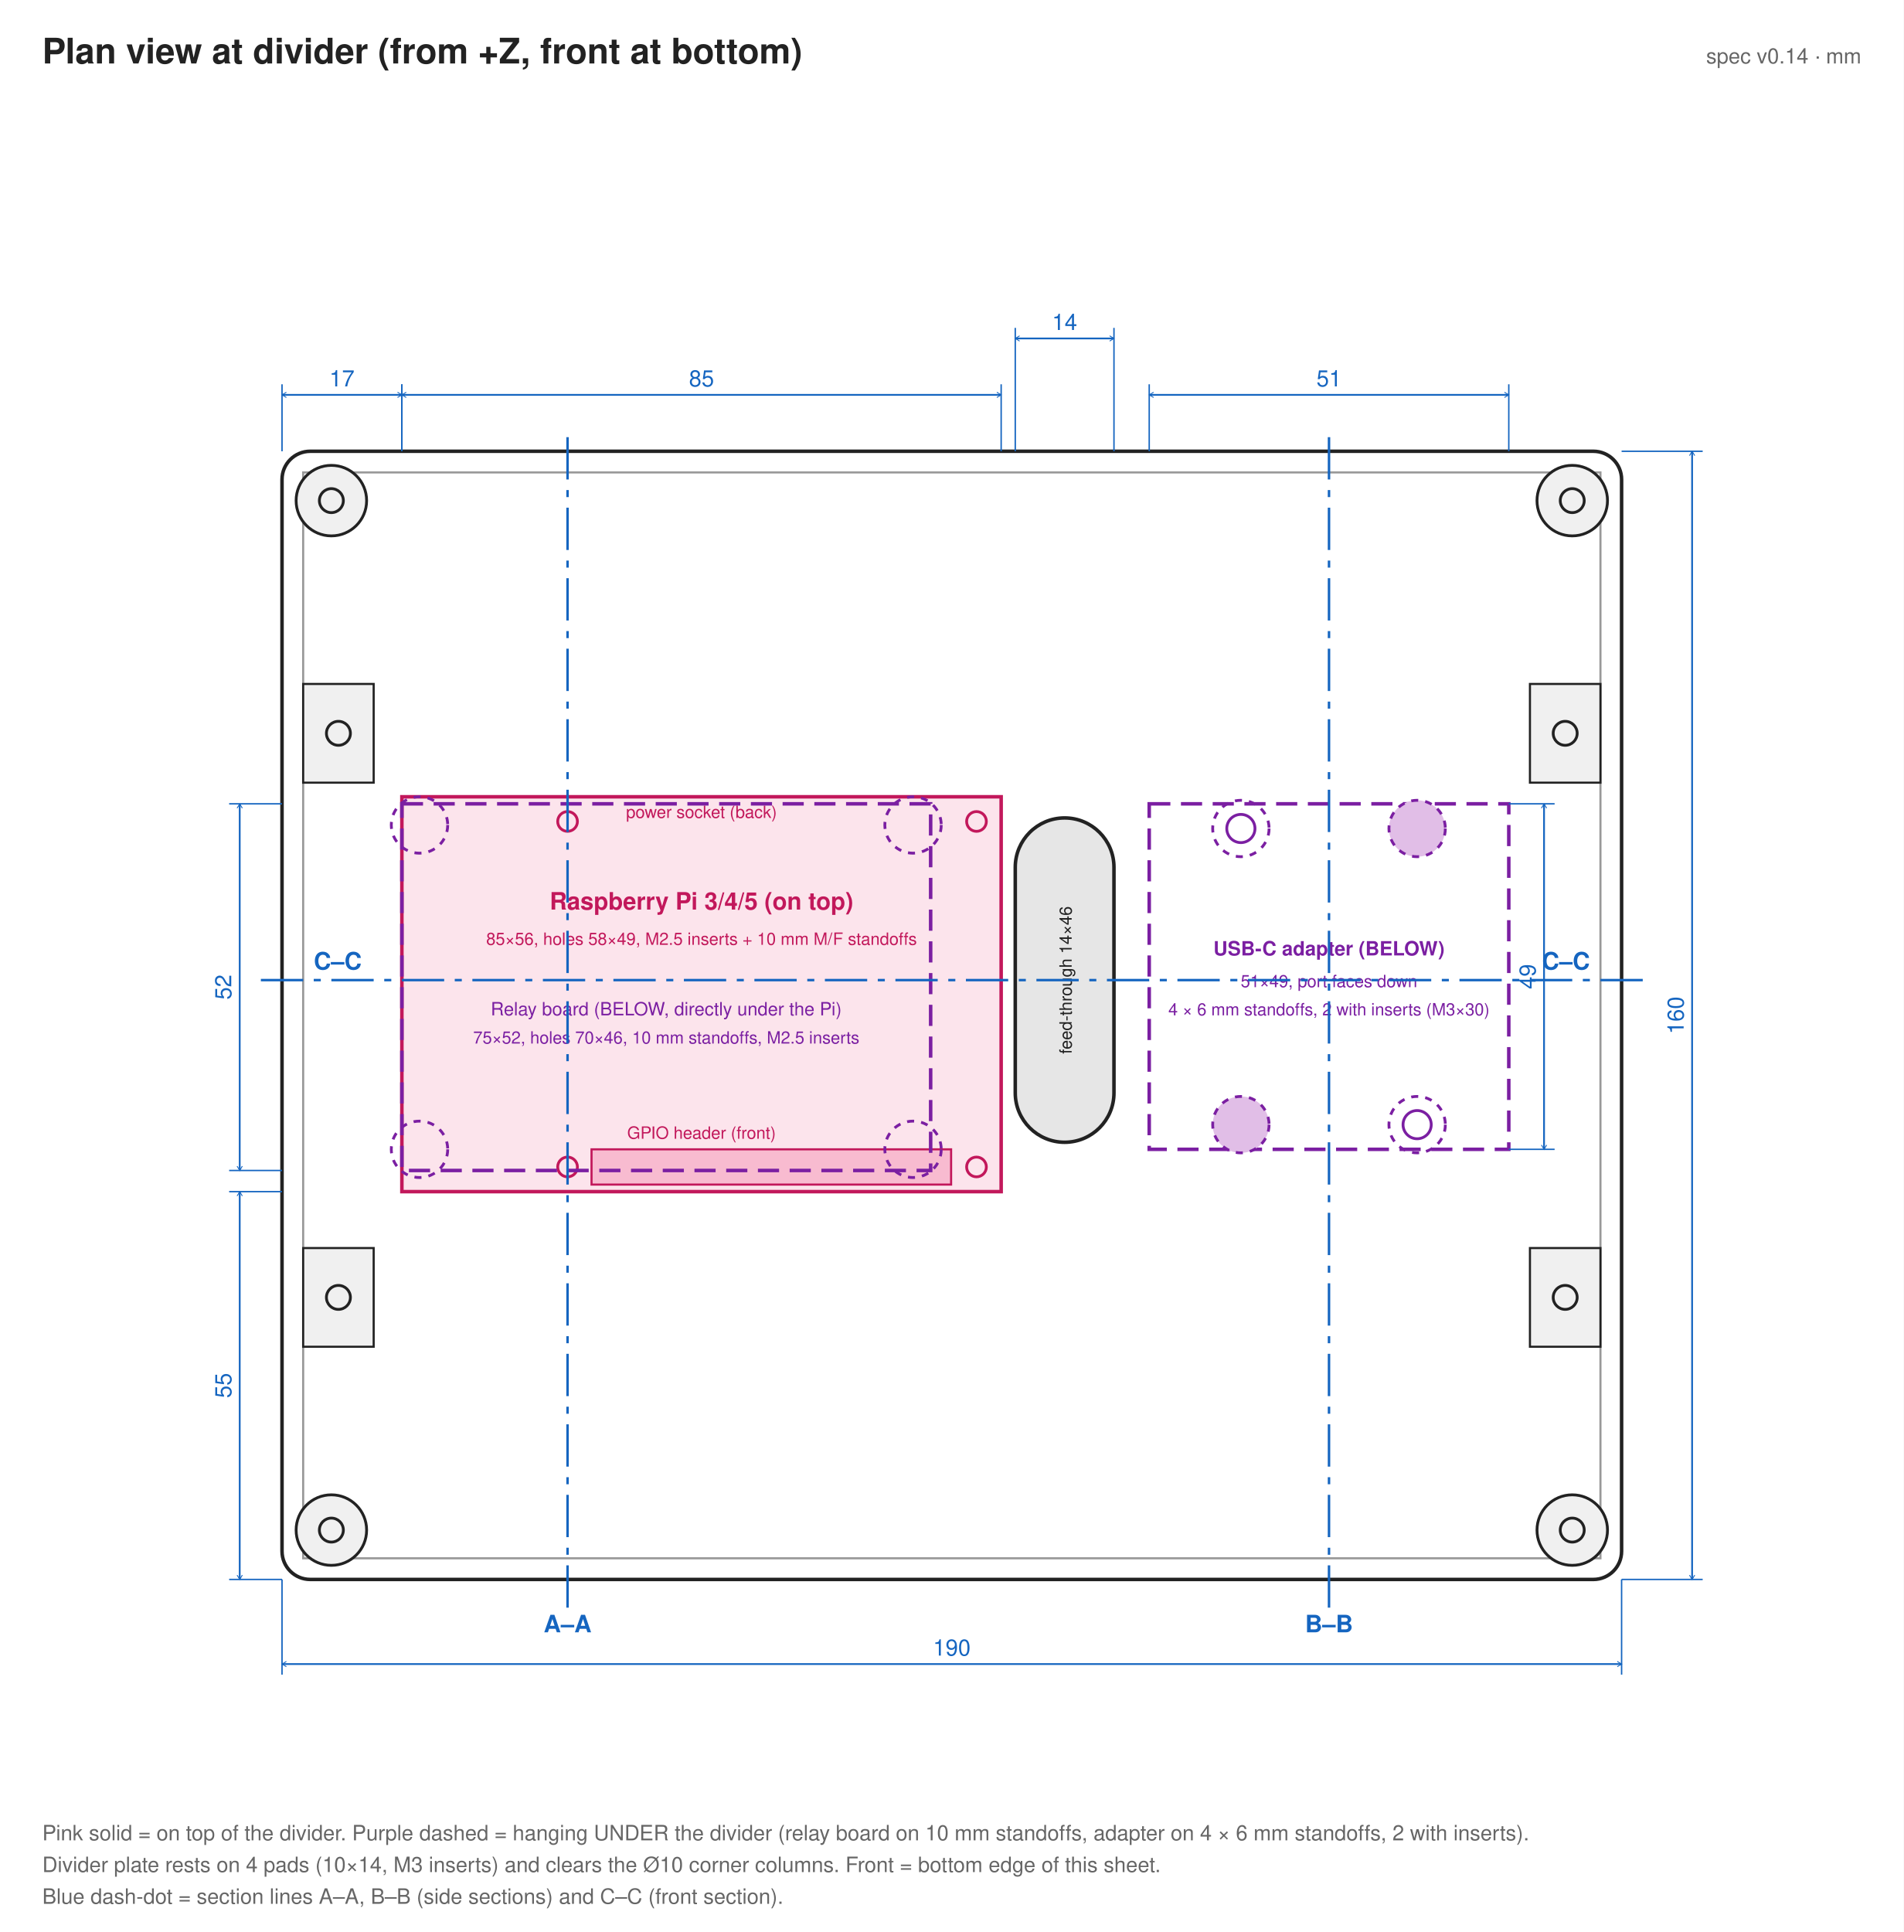
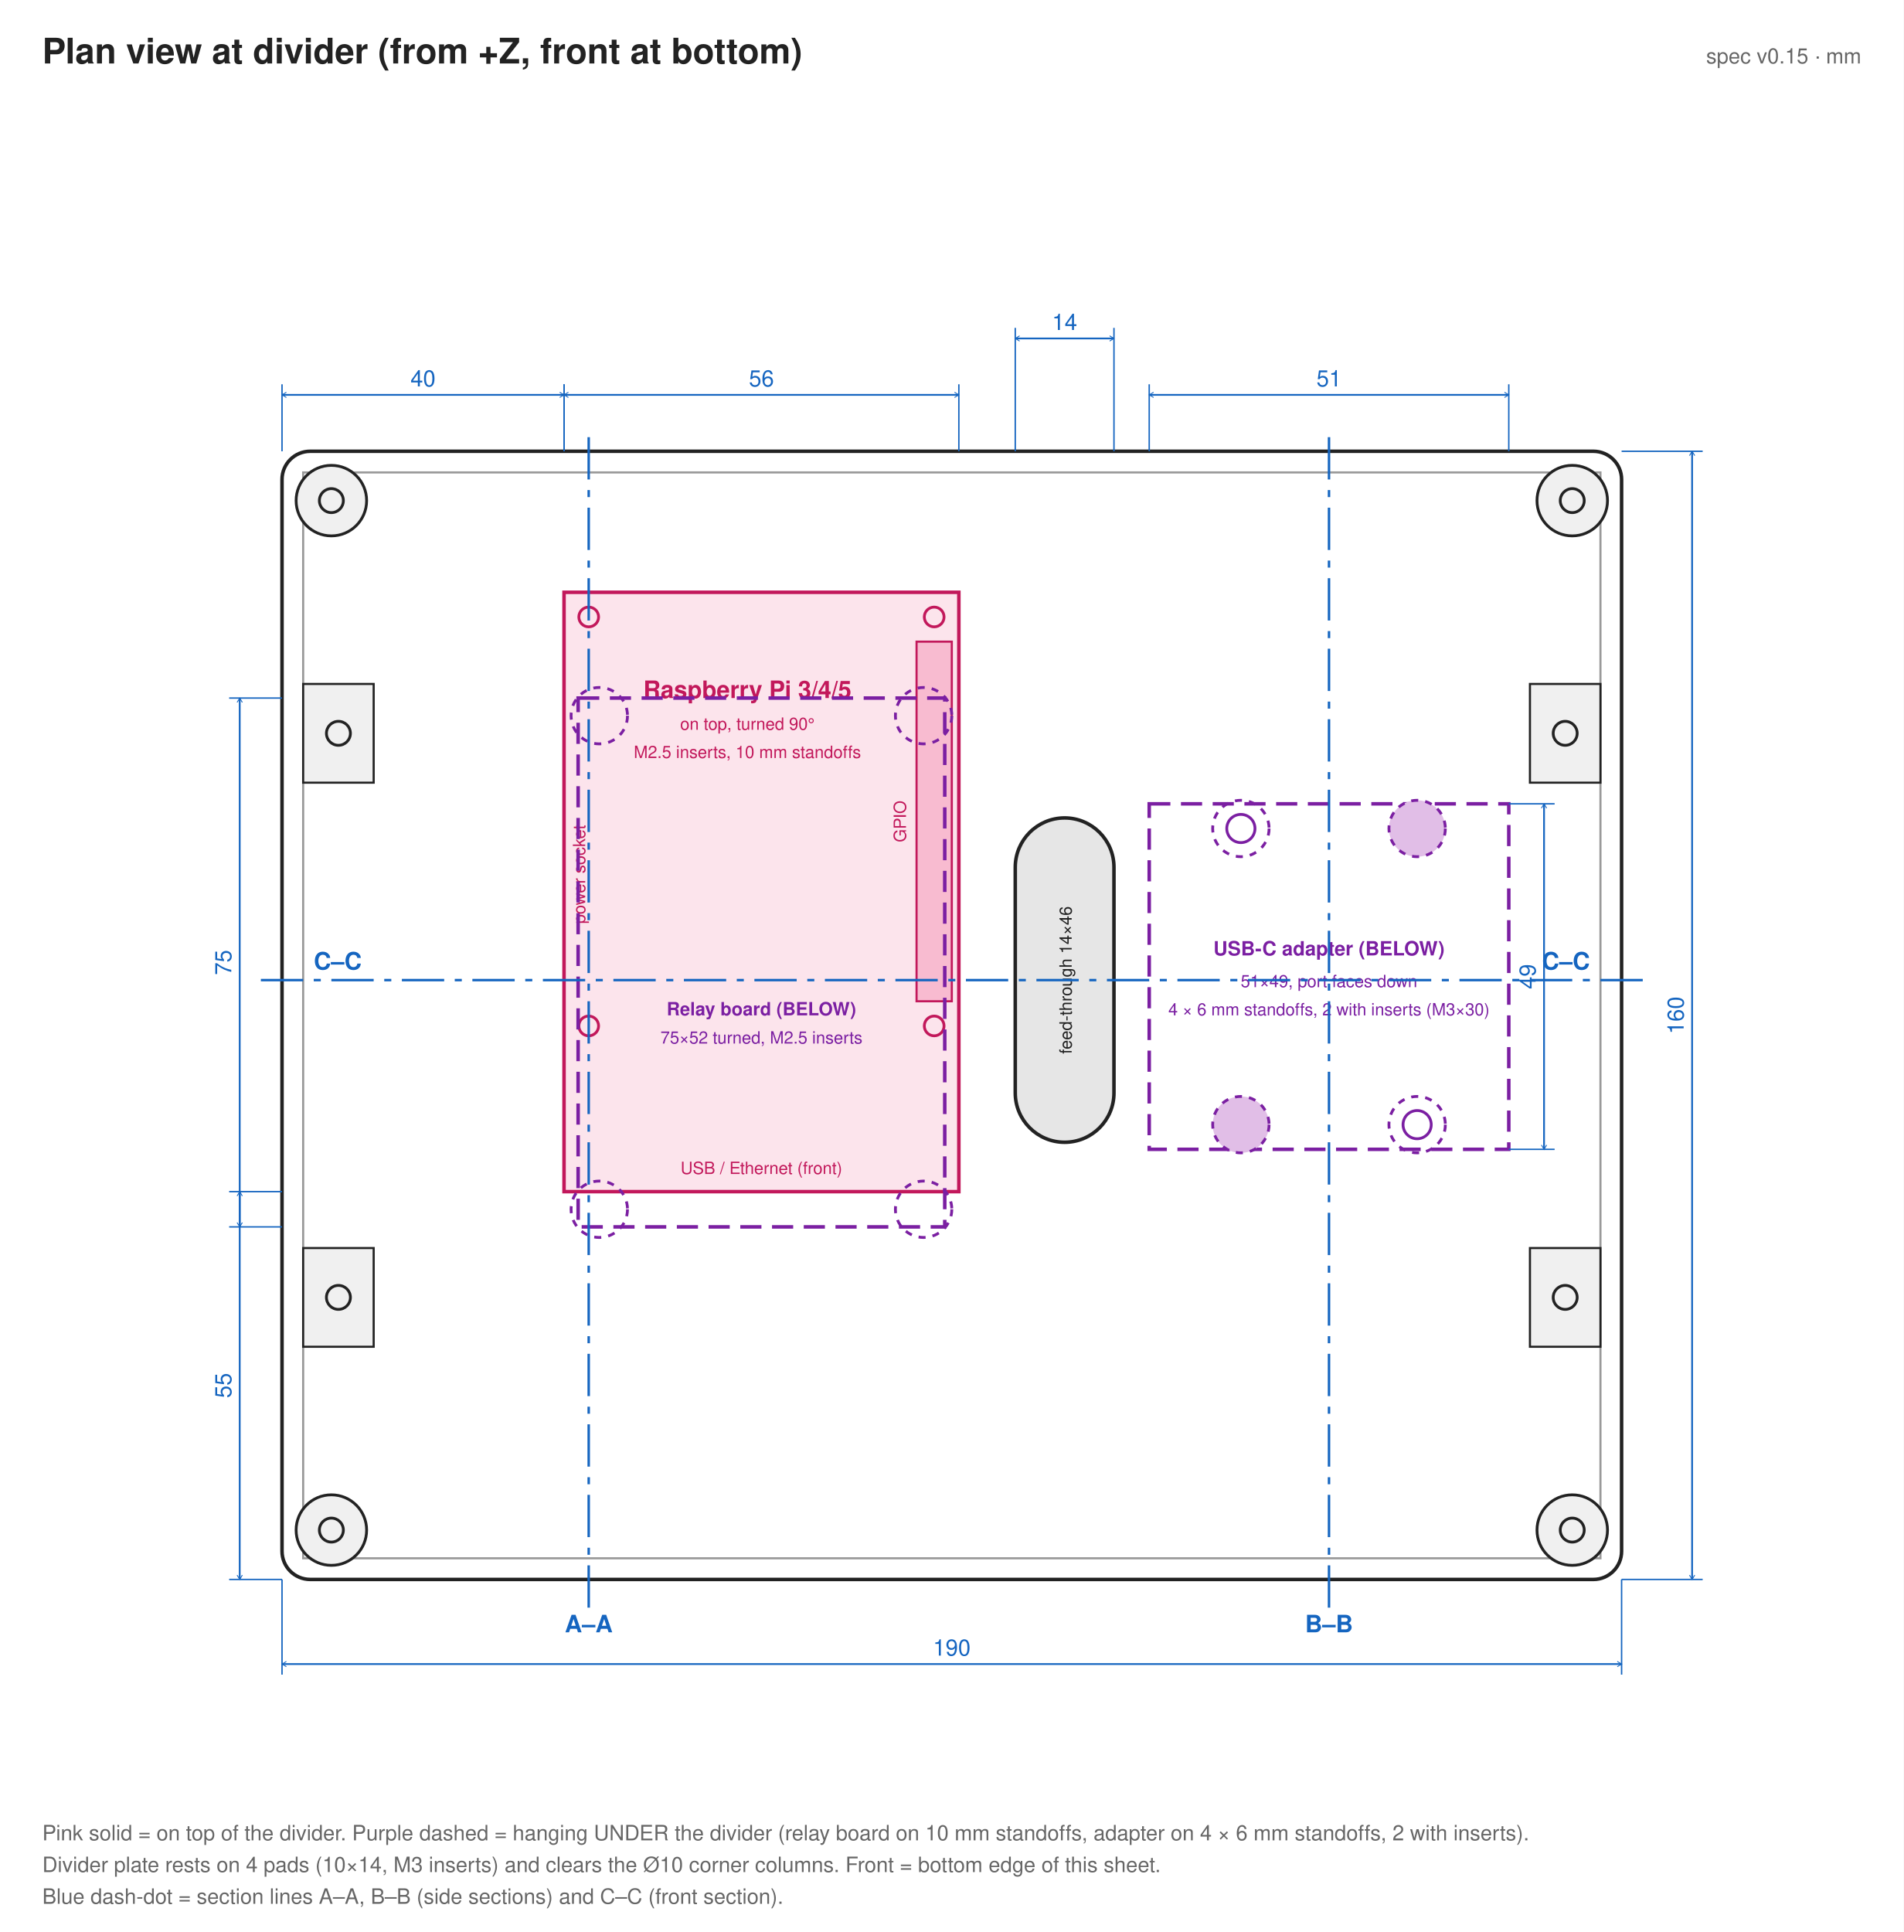
<svg xmlns="http://www.w3.org/2000/svg" width="810" height="822" viewBox="0 0 270.00 274.00">
  <defs>
    <marker id="a" viewBox="0 0 10 10" refX="5" refY="5" markerWidth="5" markerHeight="5" orient="auto-start-reverse">
      <path d="M0,2 L5,5 L0,8" fill="none" stroke="#1565c0" />
    </marker>
  </defs>
  <rect width="100%" height="100%" fill="#fff" />
  <text x="6" y="9" font-size="5" font-weight="bold" font-family="Helvetica, Arial, sans-serif" fill="#222">Plan view at divider (from +Z, front at bottom)</text>
-   <text x="264.00" y="9" font-size="3" text-anchor="end" fill="#666" font-family="Helvetica, Arial, sans-serif">spec v0.14 · mm</text>
+   <text x="264.00" y="9" font-size="3" text-anchor="end" fill="#666" font-family="Helvetica, Arial, sans-serif">spec v0.15 · mm</text>
  <rect x="40.00" y="64.00" width="190.00" height="160.00" rx="4" fill="none" stroke="#222" stroke-width="0.5" />
  <rect x="43.00" y="67.00" width="184.00" height="154.00" rx="0" fill="none" stroke="#999" stroke-width="0.3" />
  <circle cx="47.00" cy="217.00" r="5" fill="#f0f0f0" stroke="#222" stroke-width="0.4" />
  <circle cx="47.00" cy="217.00" r="1.7" fill="none" stroke="#222" stroke-width="0.4" />
  <circle cx="47.00" cy="71.00" r="5" fill="#f0f0f0" stroke="#222" stroke-width="0.4" />
  <circle cx="47.00" cy="71.00" r="1.7" fill="none" stroke="#222" stroke-width="0.4" />
  <circle cx="223.00" cy="217.00" r="5" fill="#f0f0f0" stroke="#222" stroke-width="0.4" />
  <circle cx="223.00" cy="217.00" r="1.7" fill="none" stroke="#222" stroke-width="0.4" />
  <circle cx="223.00" cy="71.00" r="5" fill="#f0f0f0" stroke="#222" stroke-width="0.4" />
  <circle cx="223.00" cy="71.00" r="1.7" fill="none" stroke="#222" stroke-width="0.4" />
  <rect x="43.00" y="177.00" width="10.00" height="14.00" rx="0" fill="#f0f0f0" stroke="#222" stroke-width="0.3" />
  <circle cx="48.00" cy="184.00" r="1.7" fill="none" stroke="#222" stroke-width="0.4" />
  <rect x="43.00" y="97.00" width="10.00" height="14.00" rx="0" fill="#f0f0f0" stroke="#222" stroke-width="0.3" />
  <circle cx="48.00" cy="104.00" r="1.7" fill="none" stroke="#222" stroke-width="0.4" />
  <rect x="217.00" y="177.00" width="10.00" height="14.00" rx="0" fill="#f0f0f0" stroke="#222" stroke-width="0.3" />
  <circle cx="222.00" cy="184.00" r="1.7" fill="none" stroke="#222" stroke-width="0.4" />
  <rect x="217.00" y="97.00" width="10.00" height="14.00" rx="0" fill="#f0f0f0" stroke="#222" stroke-width="0.3" />
  <circle cx="222.00" cy="104.00" r="1.7" fill="none" stroke="#222" stroke-width="0.4" />
-   <rect x="57.00" y="113.00" width="85.00" height="56.00" rx="0" fill="#fce4ec" stroke="#c2185b" stroke-width="0.5" />
-   <rect x="83.90" y="163.00" width="51.00" height="5.00" rx="0" fill="#f8bbd0" stroke="#c2185b" stroke-width="0.3" />
-   <circle cx="80.50" cy="165.50" r="1.4" fill="none" stroke="#c2185b" stroke-width="0.4" />
-   <circle cx="138.50" cy="165.50" r="1.4" fill="none" stroke="#c2185b" stroke-width="0.4" />
-   <circle cx="80.50" cy="116.50" r="1.4" fill="none" stroke="#c2185b" stroke-width="0.4" />
-   <circle cx="138.50" cy="116.50" r="1.4" fill="none" stroke="#c2185b" stroke-width="0.4" />
-   <text x="99.50" y="129.00" font-size="3.4" fill="#c2185b" text-anchor="middle" font-weight="bold" font-family="Helvetica, Arial, sans-serif">Raspberry Pi 3/4/5 (on top)</text>
-   <text x="99.50" y="134.00" font-size="2.4" fill="#c2185b" text-anchor="middle" font-weight="normal" font-family="Helvetica, Arial, sans-serif">85×56, holes 58×49, M2.5 inserts + 10 mm M/F standoffs</text>
-   <text x="99.50" y="161.50" font-size="2.4" fill="#c2185b" text-anchor="middle" font-weight="normal" font-family="Helvetica, Arial, sans-serif">GPIO header (front)</text>
-   <text x="99.50" y="116.00" font-size="2.4" fill="#c2185b" text-anchor="middle" font-weight="normal" font-family="Helvetica, Arial, sans-serif">power socket (back)</text>
-   <rect x="57.00" y="114.00" width="75.00" height="52.00" rx="0" fill="none" stroke="#7b1fa2" stroke-width="0.5" stroke-dasharray="3 1.5" />
-   <circle cx="59.50" cy="163.00" r="4" fill="none" stroke="#7b1fa2" stroke-width="0.4" stroke-dasharray="1 1" />
-   <circle cx="129.50" cy="163.00" r="4" fill="none" stroke="#7b1fa2" stroke-width="0.4" stroke-dasharray="1 1" />
-   <circle cx="59.50" cy="117.00" r="4" fill="none" stroke="#7b1fa2" stroke-width="0.4" stroke-dasharray="1 1" />
-   <circle cx="129.50" cy="117.00" r="4" fill="none" stroke="#7b1fa2" stroke-width="0.4" stroke-dasharray="1 1" />
-   <text x="94.50" y="144.00" font-size="2.6" fill="#7b1fa2" text-anchor="middle" font-weight="normal" font-family="Helvetica, Arial, sans-serif">Relay board (BELOW, directly under the Pi)</text>
-   <text x="94.50" y="148.00" font-size="2.4" fill="#7b1fa2" text-anchor="middle" font-weight="normal" font-family="Helvetica, Arial, sans-serif">75×52, holes 70×46, 10 mm standoffs, M2.5 inserts</text>
+   <rect x="80.00" y="84.00" width="56.00" height="85.00" rx="0" fill="#fce4ec" stroke="#c2185b" stroke-width="0.5" />
+   <rect x="130.00" y="91.00" width="5.00" height="51.00" rx="0" fill="#f8bbd0" stroke="#c2185b" stroke-width="0.3" />
+   <circle cx="83.50" cy="145.50" r="1.4" fill="none" stroke="#c2185b" stroke-width="0.4" />
+   <circle cx="132.50" cy="145.50" r="1.4" fill="none" stroke="#c2185b" stroke-width="0.4" />
+   <circle cx="83.50" cy="87.50" r="1.4" fill="none" stroke="#c2185b" stroke-width="0.4" />
+   <circle cx="132.50" cy="87.50" r="1.4" fill="none" stroke="#c2185b" stroke-width="0.4" />
+   <text x="106.00" y="99.00" font-size="3.4" fill="#c2185b" text-anchor="middle" font-weight="bold" font-family="Helvetica, Arial, sans-serif">Raspberry Pi 3/4/5</text>
+   <text x="106.00" y="103.50" font-size="2.4" fill="#c2185b" text-anchor="middle" font-weight="normal" font-family="Helvetica, Arial, sans-serif">on top, turned 90°</text>
+   <text x="106.00" y="107.50" font-size="2.4" fill="#c2185b" text-anchor="middle" font-weight="normal" font-family="Helvetica, Arial, sans-serif">M2.5 inserts, 10 mm standoffs</text>
+   <text x="108.00" y="166.50" font-size="2.4" fill="#c2185b" text-anchor="middle" font-weight="normal" font-family="Helvetica, Arial, sans-serif">USB / Ethernet (front)</text>
+   <text x="128.50" y="116.50" font-size="2.4" fill="#c2185b" text-anchor="middle" font-weight="normal" font-family="Helvetica, Arial, sans-serif" transform="rotate(-90 128.50 116.50)">GPIO</text>
+   <text x="83.00" y="124.00" font-size="2.4" fill="#c2185b" text-anchor="middle" font-weight="normal" font-family="Helvetica, Arial, sans-serif" transform="rotate(-90 83.00 124.00)">power socket</text>
+   <rect x="82.00" y="99.00" width="52.00" height="75.00" rx="0" fill="none" stroke="#7b1fa2" stroke-width="0.5" stroke-dasharray="3 1.5" />
+   <circle cx="85.00" cy="171.50" r="4" fill="none" stroke="#7b1fa2" stroke-width="0.4" stroke-dasharray="1 1" />
+   <circle cx="131.00" cy="171.50" r="4" fill="none" stroke="#7b1fa2" stroke-width="0.4" stroke-dasharray="1 1" />
+   <circle cx="85.00" cy="101.50" r="4" fill="none" stroke="#7b1fa2" stroke-width="0.4" stroke-dasharray="1 1" />
+   <circle cx="131.00" cy="101.50" r="4" fill="none" stroke="#7b1fa2" stroke-width="0.4" stroke-dasharray="1 1" />
+   <text x="108.00" y="144.00" font-size="2.6" fill="#7b1fa2" text-anchor="middle" font-weight="bold" font-family="Helvetica, Arial, sans-serif">Relay board (BELOW)</text>
+   <text x="108.00" y="148.00" font-size="2.4" fill="#7b1fa2" text-anchor="middle" font-weight="normal" font-family="Helvetica, Arial, sans-serif">75×52 turned, M2.5 inserts</text>
  <rect x="163.00" y="114.00" width="51.00" height="49.00" rx="0" fill="none" stroke="#7b1fa2" stroke-width="0.5" stroke-dasharray="3 1.5" />
  <circle cx="201.00" cy="159.50" r="4" fill="none" stroke="#7b1fa2" stroke-width="0.4" stroke-dasharray="1 1" />
  <circle cx="201.00" cy="159.50" r="2" fill="none" stroke="#7b1fa2" stroke-width="0.4" />
  <circle cx="176.00" cy="117.50" r="4" fill="none" stroke="#7b1fa2" stroke-width="0.4" stroke-dasharray="1 1" />
  <circle cx="176.00" cy="117.50" r="2" fill="none" stroke="#7b1fa2" stroke-width="0.4" />
  <circle cx="176.00" cy="159.50" r="4" fill="#e1bee7" stroke="#7b1fa2" stroke-width="0.4" stroke-dasharray="1 1" />
  <circle cx="201.00" cy="117.50" r="4" fill="#e1bee7" stroke="#7b1fa2" stroke-width="0.4" stroke-dasharray="1 1" />
  <text x="188.50" y="135.50" font-size="2.8" fill="#7b1fa2" text-anchor="middle" font-weight="bold" font-family="Helvetica, Arial, sans-serif">USB-C adapter (BELOW)</text>
  <text x="188.50" y="140.00" font-size="2.4" fill="#7b1fa2" text-anchor="middle" font-weight="normal" font-family="Helvetica, Arial, sans-serif">51×49, port faces down</text>
  <text x="188.50" y="144.00" font-size="2.4" fill="#7b1fa2" text-anchor="middle" font-weight="normal" font-family="Helvetica, Arial, sans-serif">4 × 6 mm standoffs, 2 with inserts (M3×30)</text>
  <rect x="144.00" y="116.00" width="14.00" height="46.00" rx="7" fill="#e6e6e6" stroke="#222" stroke-width="0.5" />
  <text x="152.00" y="139.00" font-size="2.4" fill="#222" text-anchor="middle" font-weight="normal" font-family="Helvetica, Arial, sans-serif" transform="rotate(-90 152.00 139.00)">feed-through 14×46</text>
-   <line x1="80.50" y1="228.00" x2="80.50" y2="61.00" stroke="#1565c0" stroke-width="0.35" stroke-dasharray="6 1.5 1 1.5" />
-   <text x="80.50" y="231.50" font-size="3.4" fill="#1565c0" text-anchor="middle" font-weight="bold" font-family="Helvetica, Arial, sans-serif">A–A</text>
+   <line x1="83.50" y1="228.00" x2="83.50" y2="61.00" stroke="#1565c0" stroke-width="0.35" stroke-dasharray="6 1.5 1 1.5" />
+   <text x="83.50" y="231.50" font-size="3.4" fill="#1565c0" text-anchor="middle" font-weight="bold" font-family="Helvetica, Arial, sans-serif">A–A</text>
  <line x1="188.50" y1="228.00" x2="188.50" y2="61.00" stroke="#1565c0" stroke-width="0.35" stroke-dasharray="6 1.5 1 1.5" />
  <text x="188.50" y="231.50" font-size="3.4" fill="#1565c0" text-anchor="middle" font-weight="bold" font-family="Helvetica, Arial, sans-serif">B–B</text>
  <line x1="37.00" y1="139.00" x2="233.00" y2="139.00" stroke="#1565c0" stroke-width="0.35" stroke-dasharray="6 1.5 1 1.5" />
  <text x="44.50" y="137.50" font-size="3.4" fill="#1565c0" text-anchor="start" font-weight="bold" font-family="Helvetica, Arial, sans-serif">C–C</text>
  <text x="225.50" y="137.50" font-size="3.4" fill="#1565c0" text-anchor="end" font-weight="bold" font-family="Helvetica, Arial, sans-serif">C–C</text>
  <line x1="40.00" y1="224.00" x2="40.00" y2="237.50" stroke="#1565c0" stroke-width="0.2" />
  <line x1="230.00" y1="224.00" x2="230.00" y2="237.50" stroke="#1565c0" stroke-width="0.2" />
  <line x1="40.00" y1="236.00" x2="230.00" y2="236.00" stroke="#1565c0" stroke-width="0.25" marker-start="url(#a)" marker-end="url(#a)" />
  <text x="135.00" y="234.80" font-size="3.2" fill="#1565c0" text-anchor="middle" font-weight="normal" font-family="Helvetica, Arial, sans-serif">190</text>
  <line x1="230.00" y1="224.00" x2="241.50" y2="224.00" stroke="#1565c0" stroke-width="0.2" />
  <line x1="230.00" y1="64.00" x2="241.50" y2="64.00" stroke="#1565c0" stroke-width="0.2" />
  <line x1="240.00" y1="224.00" x2="240.00" y2="64.00" stroke="#1565c0" stroke-width="0.25" marker-start="url(#a)" marker-end="url(#a)" />
  <text x="238.80" y="144.00" font-size="3.2" fill="#1565c0" text-anchor="middle" font-weight="normal" font-family="Helvetica, Arial, sans-serif" transform="rotate(-90 238.80 144.00)">160</text>
  <line x1="40.00" y1="64.00" x2="40.00" y2="54.50" stroke="#1565c0" stroke-width="0.2" />
-   <line x1="57.00" y1="64.00" x2="57.00" y2="54.50" stroke="#1565c0" stroke-width="0.2" />
-   <line x1="40.00" y1="56.00" x2="57.00" y2="56.00" stroke="#1565c0" stroke-width="0.25" marker-start="url(#a)" marker-end="url(#a)" />
-   <text x="48.50" y="54.80" font-size="3.2" fill="#1565c0" text-anchor="middle" font-weight="normal" font-family="Helvetica, Arial, sans-serif">17</text>
-   <line x1="57.00" y1="64.00" x2="57.00" y2="54.50" stroke="#1565c0" stroke-width="0.2" />
-   <line x1="142.00" y1="64.00" x2="142.00" y2="54.50" stroke="#1565c0" stroke-width="0.2" />
-   <line x1="57.00" y1="56.00" x2="142.00" y2="56.00" stroke="#1565c0" stroke-width="0.25" marker-start="url(#a)" marker-end="url(#a)" />
-   <text x="99.50" y="54.80" font-size="3.2" fill="#1565c0" text-anchor="middle" font-weight="normal" font-family="Helvetica, Arial, sans-serif">85</text>
+   <line x1="80.00" y1="64.00" x2="80.00" y2="54.50" stroke="#1565c0" stroke-width="0.2" />
+   <line x1="40.00" y1="56.00" x2="80.00" y2="56.00" stroke="#1565c0" stroke-width="0.25" marker-start="url(#a)" marker-end="url(#a)" />
+   <text x="60.00" y="54.80" font-size="3.2" fill="#1565c0" text-anchor="middle" font-weight="normal" font-family="Helvetica, Arial, sans-serif">40</text>
+   <line x1="80.00" y1="64.00" x2="80.00" y2="54.50" stroke="#1565c0" stroke-width="0.2" />
+   <line x1="136.00" y1="64.00" x2="136.00" y2="54.50" stroke="#1565c0" stroke-width="0.2" />
+   <line x1="80.00" y1="56.00" x2="136.00" y2="56.00" stroke="#1565c0" stroke-width="0.25" marker-start="url(#a)" marker-end="url(#a)" />
+   <text x="108.00" y="54.80" font-size="3.2" fill="#1565c0" text-anchor="middle" font-weight="normal" font-family="Helvetica, Arial, sans-serif">56</text>
  <line x1="163.00" y1="64.00" x2="163.00" y2="54.50" stroke="#1565c0" stroke-width="0.2" />
  <line x1="214.00" y1="64.00" x2="214.00" y2="54.50" stroke="#1565c0" stroke-width="0.2" />
  <line x1="163.00" y1="56.00" x2="214.00" y2="56.00" stroke="#1565c0" stroke-width="0.25" marker-start="url(#a)" marker-end="url(#a)" />
  <text x="188.50" y="54.80" font-size="3.2" fill="#1565c0" text-anchor="middle" font-weight="normal" font-family="Helvetica, Arial, sans-serif">51</text>
  <line x1="144.00" y1="64.00" x2="144.00" y2="46.50" stroke="#1565c0" stroke-width="0.2" />
  <line x1="158.00" y1="64.00" x2="158.00" y2="46.50" stroke="#1565c0" stroke-width="0.2" />
  <line x1="144.00" y1="48.00" x2="158.00" y2="48.00" stroke="#1565c0" stroke-width="0.25" marker-start="url(#a)" marker-end="url(#a)" />
  <text x="151.00" y="46.80" font-size="3.2" fill="#1565c0" text-anchor="middle" font-weight="normal" font-family="Helvetica, Arial, sans-serif">14</text>
  <line x1="40.00" y1="224.00" x2="32.50" y2="224.00" stroke="#1565c0" stroke-width="0.2" />
  <line x1="40.00" y1="169.00" x2="32.50" y2="169.00" stroke="#1565c0" stroke-width="0.2" />
  <line x1="34.00" y1="224.00" x2="34.00" y2="169.00" stroke="#1565c0" stroke-width="0.25" marker-start="url(#a)" marker-end="url(#a)" />
  <text x="32.80" y="196.50" font-size="3.2" fill="#1565c0" text-anchor="middle" font-weight="normal" font-family="Helvetica, Arial, sans-serif" transform="rotate(-90 32.80 196.50)">55</text>
-   <line x1="40.00" y1="166.00" x2="32.50" y2="166.00" stroke="#1565c0" stroke-width="0.2" />
-   <line x1="40.00" y1="114.00" x2="32.50" y2="114.00" stroke="#1565c0" stroke-width="0.2" />
-   <line x1="34.00" y1="166.00" x2="34.00" y2="114.00" stroke="#1565c0" stroke-width="0.25" marker-start="url(#a)" marker-end="url(#a)" />
-   <text x="32.80" y="140.00" font-size="3.2" fill="#1565c0" text-anchor="middle" font-weight="normal" font-family="Helvetica, Arial, sans-serif" transform="rotate(-90 32.80 140.00)">52</text>
+   <line x1="40.00" y1="174.00" x2="32.50" y2="174.00" stroke="#1565c0" stroke-width="0.2" />
+   <line x1="40.00" y1="99.00" x2="32.50" y2="99.00" stroke="#1565c0" stroke-width="0.2" />
+   <line x1="34.00" y1="174.00" x2="34.00" y2="99.00" stroke="#1565c0" stroke-width="0.25" marker-start="url(#a)" marker-end="url(#a)" />
+   <text x="32.80" y="136.50" font-size="3.2" fill="#1565c0" text-anchor="middle" font-weight="normal" font-family="Helvetica, Arial, sans-serif" transform="rotate(-90 32.80 136.50)">75</text>
  <line x1="214.00" y1="163.00" x2="220.50" y2="163.00" stroke="#1565c0" stroke-width="0.2" />
  <line x1="214.00" y1="114.00" x2="220.50" y2="114.00" stroke="#1565c0" stroke-width="0.2" />
  <line x1="219.00" y1="163.00" x2="219.00" y2="114.00" stroke="#1565c0" stroke-width="0.25" marker-start="url(#a)" marker-end="url(#a)" />
  <text x="217.80" y="138.50" font-size="3.2" fill="#1565c0" text-anchor="middle" font-weight="normal" font-family="Helvetica, Arial, sans-serif" transform="rotate(-90 217.80 138.50)">49</text>
  <text x="6" y="270.00" font-size="3" fill="#666" font-family="Helvetica, Arial, sans-serif">Blue dash-dot = section lines A–A, B–B (side sections) and C–C (front section).</text>
  <text x="6" y="265.50" font-size="3" fill="#666" font-family="Helvetica, Arial, sans-serif">Divider plate rests on 4 pads (10×14, M3 inserts) and clears the Ø10 corner columns. Front = bottom edge of this sheet.</text>
  <text x="6" y="261.00" font-size="3" fill="#666" font-family="Helvetica, Arial, sans-serif">Pink solid = on top of the divider. Purple dashed = hanging UNDER the divider (relay board on 10 mm standoffs, adapter on 4 × 6 mm standoffs, 2 with inserts).</text>
</svg>
